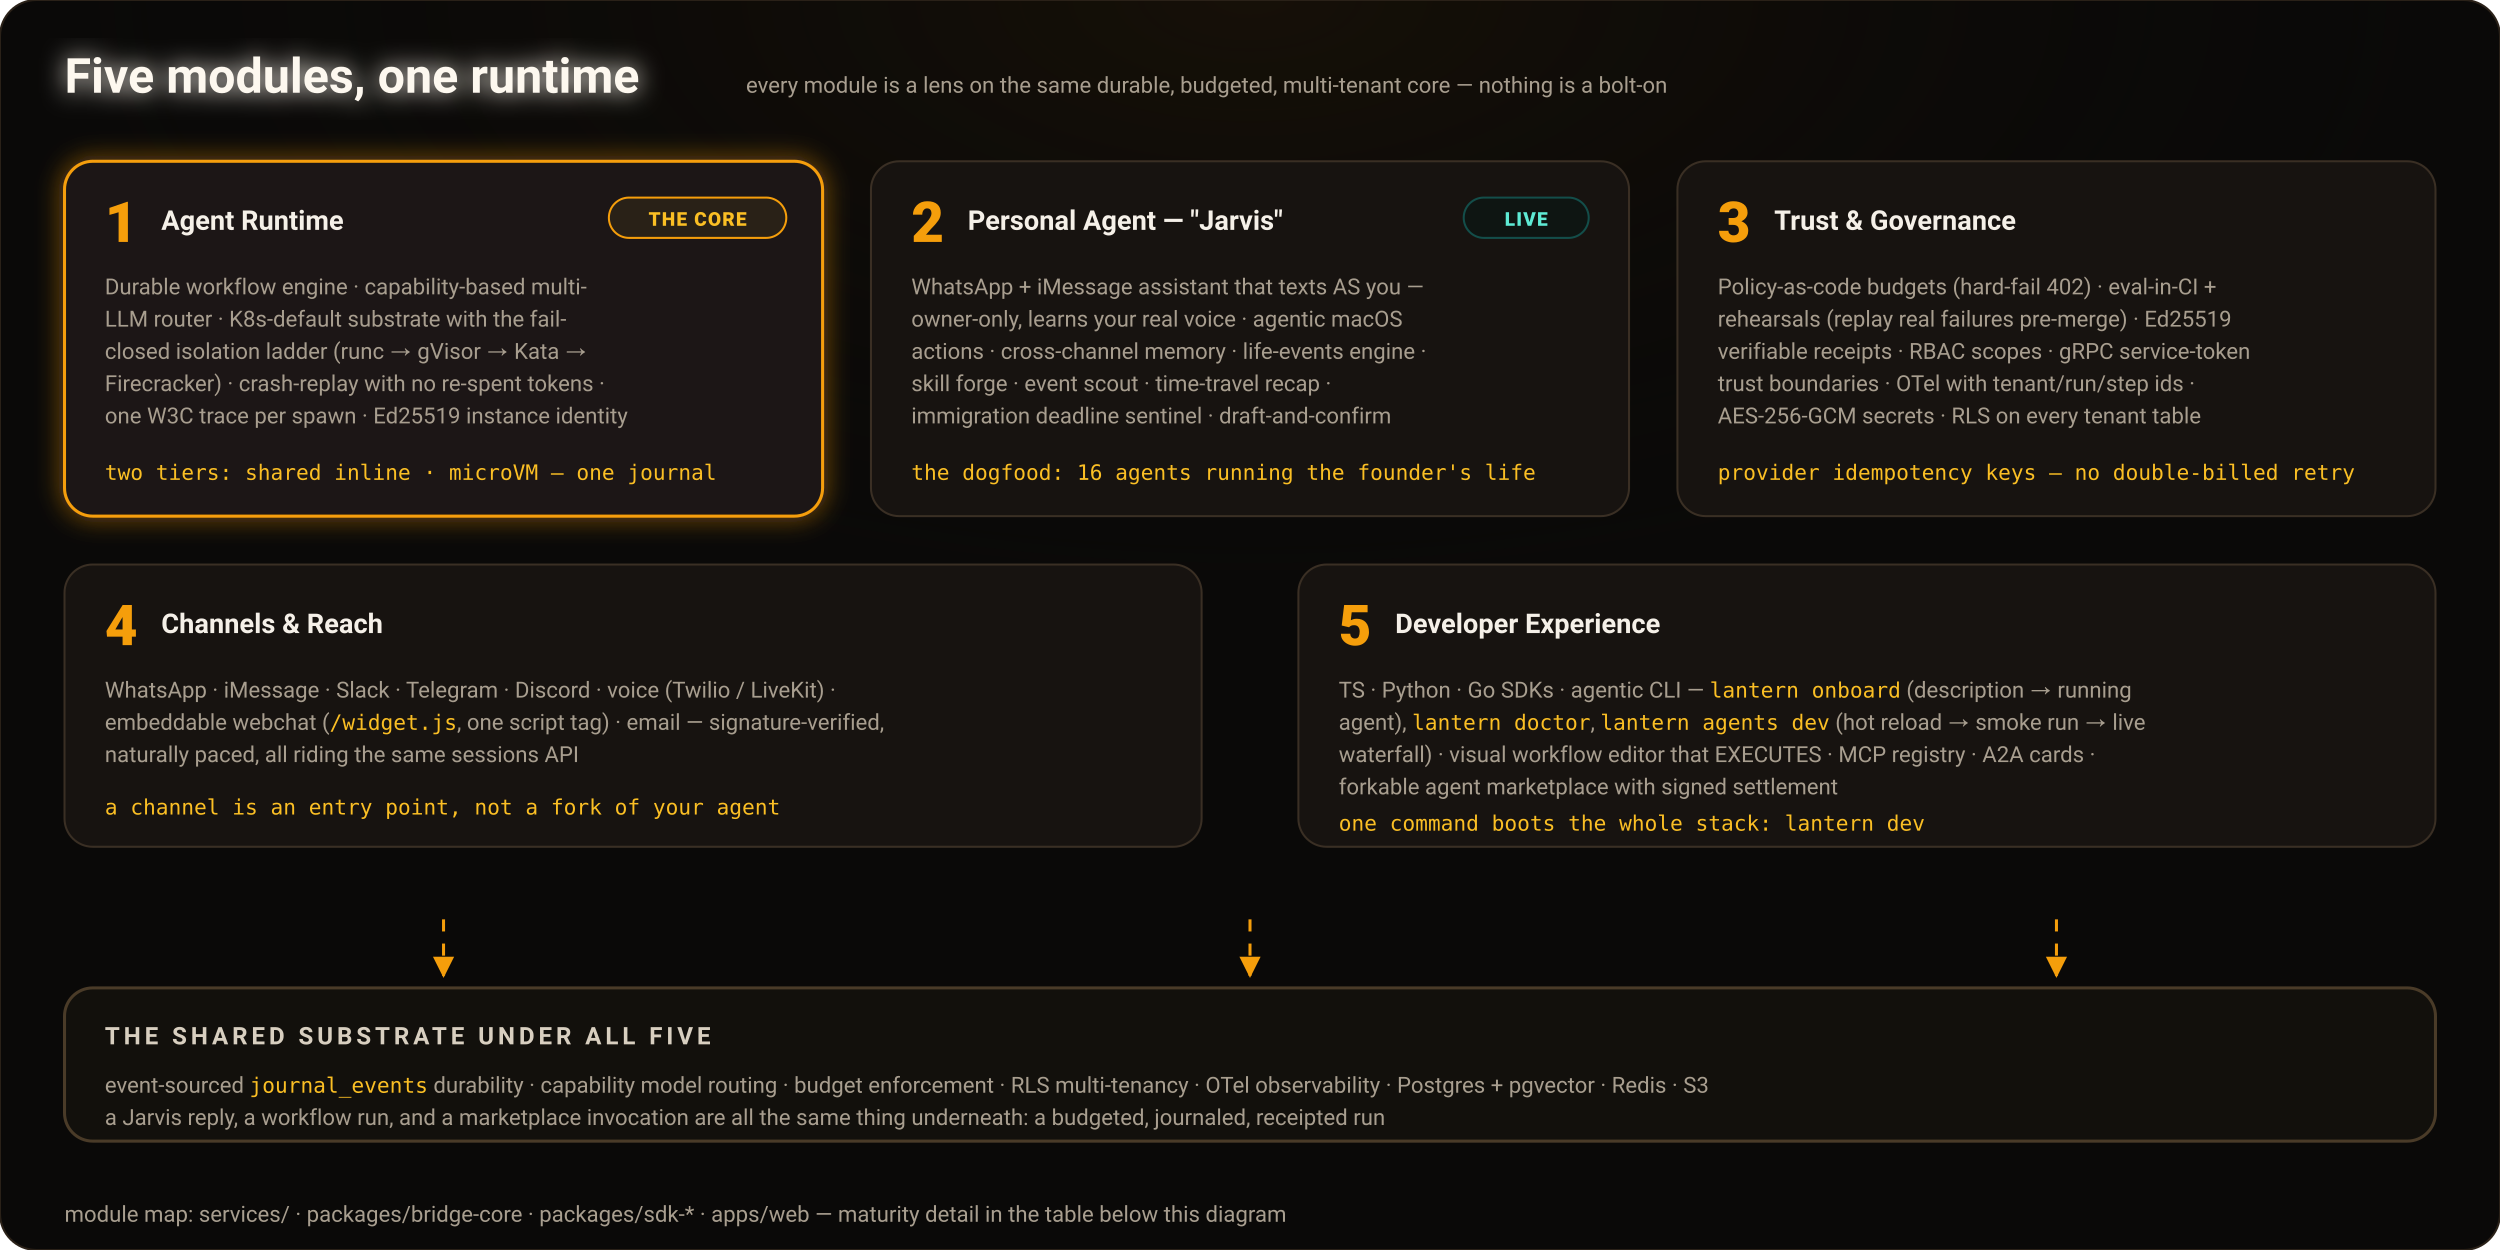
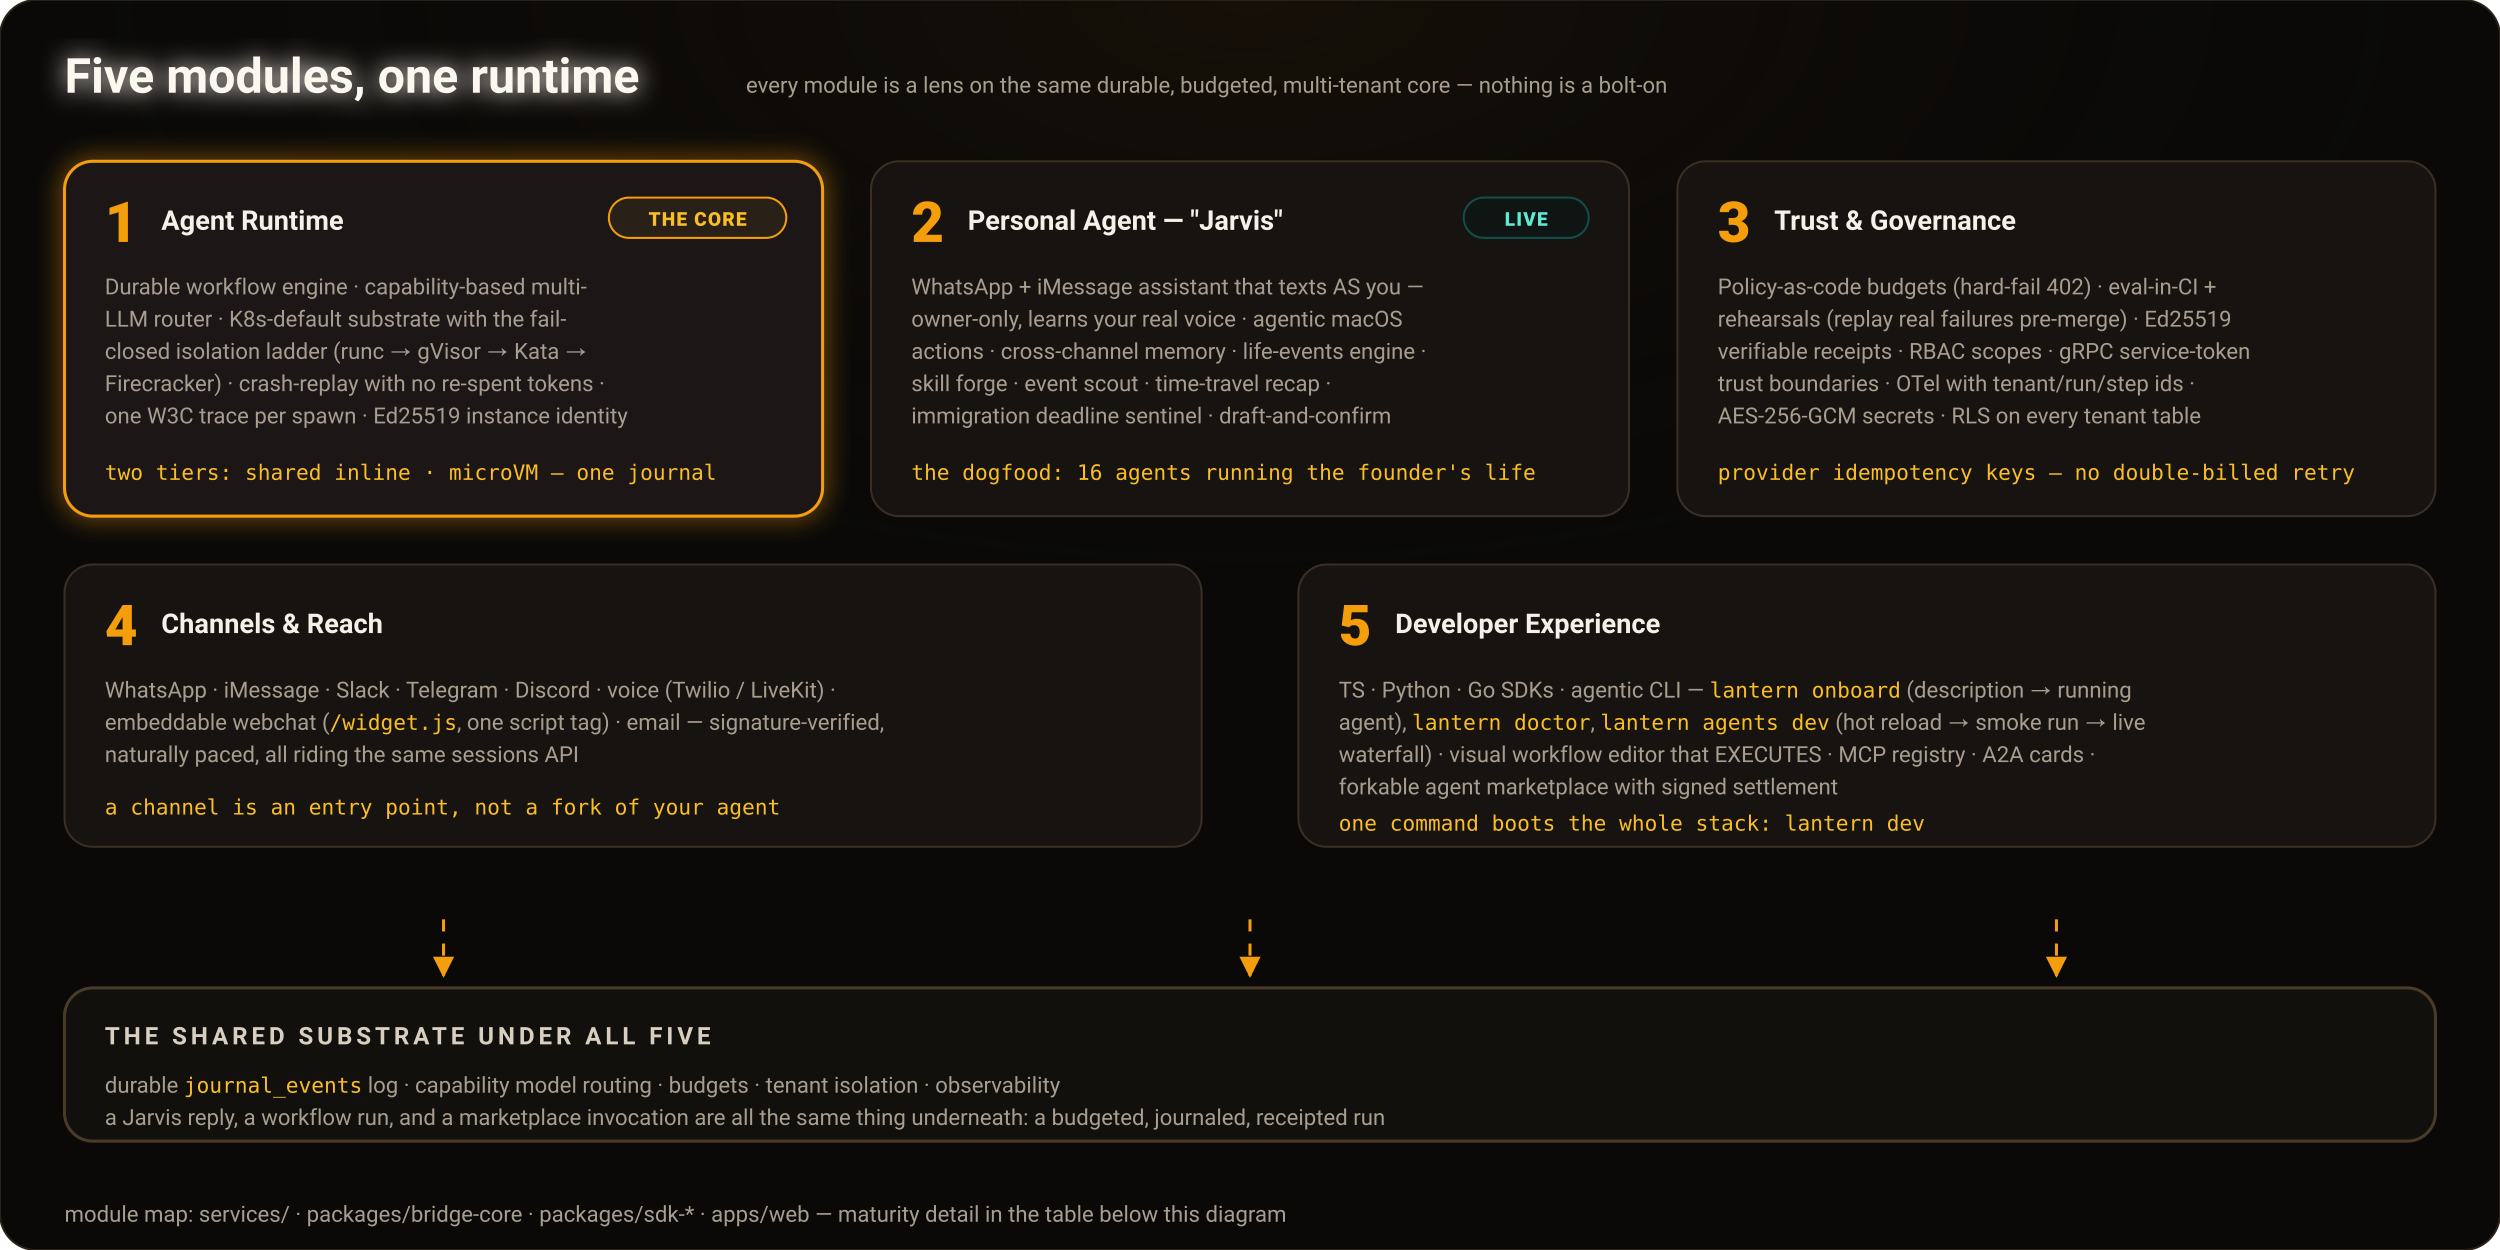
<svg xmlns="http://www.w3.org/2000/svg" width="1240" height="620" viewBox="0 0 1240 620" font-family="ui-sans-serif, system-ui, -apple-system, Segoe UI, Roboto, Helvetica, Arial, sans-serif" role="img" aria-label="Lantern's five modules — Agent Runtime, Personal Agent, Trust and Governance, Channels and Reach, Developer Experience — all running on one shared runtime substrate">
  <defs>
    <radialGradient id="mo-vign" cx="50%" cy="0%" r="90%">
      <stop offset="0%" stop-color="#201607" stop-opacity=".55" />
      <stop offset="55%" stop-color="#0a0908" stop-opacity="0" />
    </radialGradient>
    <filter id="mo-glow" x="-40%" y="-40%" width="180%" height="180%">
      <feGaussianBlur stdDeviation="6" result="b" />
      <feMerge>
        <feMergeNode in="b" />
        <feMergeNode in="SourceGraphic" />
      </feMerge>
    </filter>
    <marker id="mo-arrA" viewBox="0 0 10 10" refX="9" refY="5" markerWidth="7" markerHeight="7" orient="auto-start-reverse">
      <path d="M0 0 L10 5 L0 10 z" fill="#f59e0b" />
    </marker>
    <style>
      .t    { fill:#f5f0e8; }
      .sub  { fill:#a89e8f; font-size:11px; }
      .h    { fill:#fdf8ef; font-weight:700; }
      .code { fill:#fbbf24; font-size:10.5px; font-family:ui-monospace,SFMono-Regular,Menlo,monospace; }
      .mono { fill:#d8cfc0; font-size:10.5px; font-family:ui-monospace,SFMono-Regular,Menlo,monospace; }
      .band { fill:#d8cfc0; font-size:12px; font-weight:700; letter-spacing:.16em; }
      .num  { fill:#f59e0b; font-size:28px; font-weight:800; }
      .chip { font-size:9.5px; font-weight:800; letter-spacing:.06em; }
      .moflow { stroke-dasharray:6 6; animation:mo-dash 1.4s linear infinite; }
      @keyframes mo-dash { to { stroke-dashoffset:-24; } }
      @media (prefers-reduced-motion: reduce) { .moflow { animation:none; } }
    </style>
  </defs>
  <rect x="0" y="0" width="1240" height="620" rx="18" fill="#0a0908" />
  <rect x="0" y="0" width="1240" height="620" rx="18" fill="url(#mo-vign)" />
  <rect x="0" y="0" width="1240" height="620" rx="18" fill="none" stroke="#2a2118" />
  <text x="32" y="46" class="h" font-size="24" filter="url(#mo-glow)">Five modules, one runtime</text>
  <text x="370" y="46" class="sub" font-size="13">every module is a lens on the same durable, budgeted, multi-tenant core — nothing is a bolt-on</text>
  <g transform="translate(32,80)">
    <rect x="0" y="0" width="376" height="176" rx="14" fill="#1e1813" stroke="#f59e0b" stroke-width="1.5" filter="url(#mo-glow)" />
    <text x="20" y="40" class="num">1</text>
    <text x="48" y="34" class="t" font-size="13.5" font-weight="700">Agent Runtime</text>
    <rect x="270" y="18" width="88" height="20" rx="10" fill="#292117" stroke="#f59e0b" />
    <text x="314" y="32" text-anchor="middle" class="chip" fill="#fbbf24">THE CORE</text>
    <text x="20" y="66" class="sub">Durable workflow engine · capability-based multi-</text>
    <text x="20" y="82" class="sub">LLM router · K8s-default substrate with the fail-</text>
    <text x="20" y="98" class="sub">closed isolation ladder (runc → gVisor → Kata →</text>
    <text x="20" y="114" class="sub">Firecracker) · crash-replay with no re-spent tokens ·</text>
    <text x="20" y="130" class="sub">one W3C trace per spawn · Ed25519 instance identity</text>
    <text x="20" y="158" class="code">two tiers: shared inline · microVM — one journal</text>
    <rect x="400" y="0" width="376" height="176" rx="14" fill="#171310" stroke="#3a2f24" />
    <text x="420" y="40" class="num">2</text>
    <text x="448" y="34" class="t" font-size="13.5" font-weight="700">Personal Agent — "Jarvis"</text>
    <rect x="694" y="18" width="62" height="20" rx="10" fill="#0e1512" stroke="#134e4a" />
    <text x="725" y="32" text-anchor="middle" class="chip" fill="#5eead4">LIVE</text>
    <text x="420" y="66" class="sub">WhatsApp + iMessage assistant that texts AS you —</text>
    <text x="420" y="82" class="sub">owner-only, learns your real voice · agentic macOS</text>
    <text x="420" y="98" class="sub">actions · cross-channel memory · life-events engine ·</text>
    <text x="420" y="114" class="sub">skill forge · event scout · time-travel recap ·</text>
    <text x="420" y="130" class="sub">immigration deadline sentinel · draft-and-confirm</text>
    <text x="420" y="158" class="code">the dogfood: 16 agents running the founder's life</text>
    <rect x="800" y="0" width="376" height="176" rx="14" fill="#171310" stroke="#3a2f24" />
    <text x="820" y="40" class="num">3</text>
    <text x="848" y="34" class="t" font-size="13.5" font-weight="700">Trust &amp; Governance</text>
    <text x="820" y="66" class="sub">Policy-as-code budgets (hard-fail 402) · eval-in-CI +</text>
    <text x="820" y="82" class="sub">rehearsals (replay real failures pre-merge) · Ed25519</text>
    <text x="820" y="98" class="sub">verifiable receipts · RBAC scopes · gRPC service-token</text>
    <text x="820" y="114" class="sub">trust boundaries · OTel with tenant/run/step ids ·</text>
    <text x="820" y="130" class="sub">AES-256-GCM secrets · RLS on every tenant table</text>
    <text x="820" y="158" class="code">provider idempotency keys — no double-billed retry</text>
  </g>
  <g transform="translate(32,280)">
    <rect x="0" y="0" width="564" height="140" rx="14" fill="#171310" stroke="#3a2f24" />
    <text x="20" y="40" class="num">4</text>
    <text x="48" y="34" class="t" font-size="13.5" font-weight="700">Channels &amp; Reach</text>
    <text x="20" y="66" class="sub">WhatsApp · iMessage · Slack · Telegram · Discord · voice (Twilio / LiveKit) ·</text>
    <text x="20" y="82" class="sub">embeddable webchat (<tspan class="code">/widget.js</tspan>, one script tag) · email — signature-verified,</text>
    <text x="20" y="98" class="sub">naturally paced, all riding the same sessions API</text>
    <text x="20" y="124" class="code">a channel is an entry point, not a fork of your agent</text>
    <rect x="612" y="0" width="564" height="140" rx="14" fill="#171310" stroke="#3a2f24" />
    <text x="632" y="40" class="num">5</text>
    <text x="660" y="34" class="t" font-size="13.5" font-weight="700">Developer Experience</text>
    <text x="632" y="66" class="sub">TS · Python · Go SDKs · agentic CLI — <tspan class="code">lantern onboard</tspan> (description → running</text>
    <text x="632" y="82" class="sub">agent), <tspan class="code">lantern doctor</tspan>, <tspan class="code">lantern agents dev</tspan> (hot reload → smoke run → live</text>
    <text x="632" y="98" class="sub">waterfall) · visual workflow editor that EXECUTES · MCP registry · A2A cards ·</text>
    <text x="632" y="114" class="sub">forkable agent marketplace with signed settlement</text>
    <text x="632" y="124" class="code" dy="8">one command boots the whole stack: lantern dev</text>
  </g>
  <path class="moflow" d="M 220 456 V 484" stroke="#f59e0b" stroke-width="1.5" fill="none" marker-end="url(#mo-arrA)" />
  <path class="moflow" d="M 620 456 V 484" stroke="#f59e0b" stroke-width="1.5" fill="none" marker-end="url(#mo-arrA)" />
  <path class="moflow" d="M 1020 456 V 484" stroke="#f59e0b" stroke-width="1.5" fill="none" marker-end="url(#mo-arrA)" />
  <g transform="translate(32,490)">
    <rect x="0" y="0" width="1176" height="76" rx="14" fill="#12100c" stroke="#4a3b28" stroke-width="1.5" />
    <text x="20" y="28" class="band" fill="#fbbf24" font-size="11">THE SHARED SUBSTRATE UNDER ALL FIVE</text>
-     <text x="20" y="52" class="sub">event-sourced <tspan class="code">journal_events</tspan> durability · capability model routing · budget enforcement · RLS multi-tenancy · OTel observability · Postgres + pgvector · Redis · S3</text>
+     <text x="20" y="52" class="sub">durable <tspan class="code">journal_events</tspan> log · capability model routing · budgets · tenant isolation · observability</text>
    <text x="20" y="68" class="sub">a Jarvis reply, a workflow run, and a marketplace invocation are all the same thing underneath: a budgeted, journaled, receipted run</text>
  </g>
  <text x="32" y="606" class="sub">module map: services/ · packages/bridge-core · packages/sdk-* · apps/web — maturity detail in the table below this diagram</text>
</svg>
